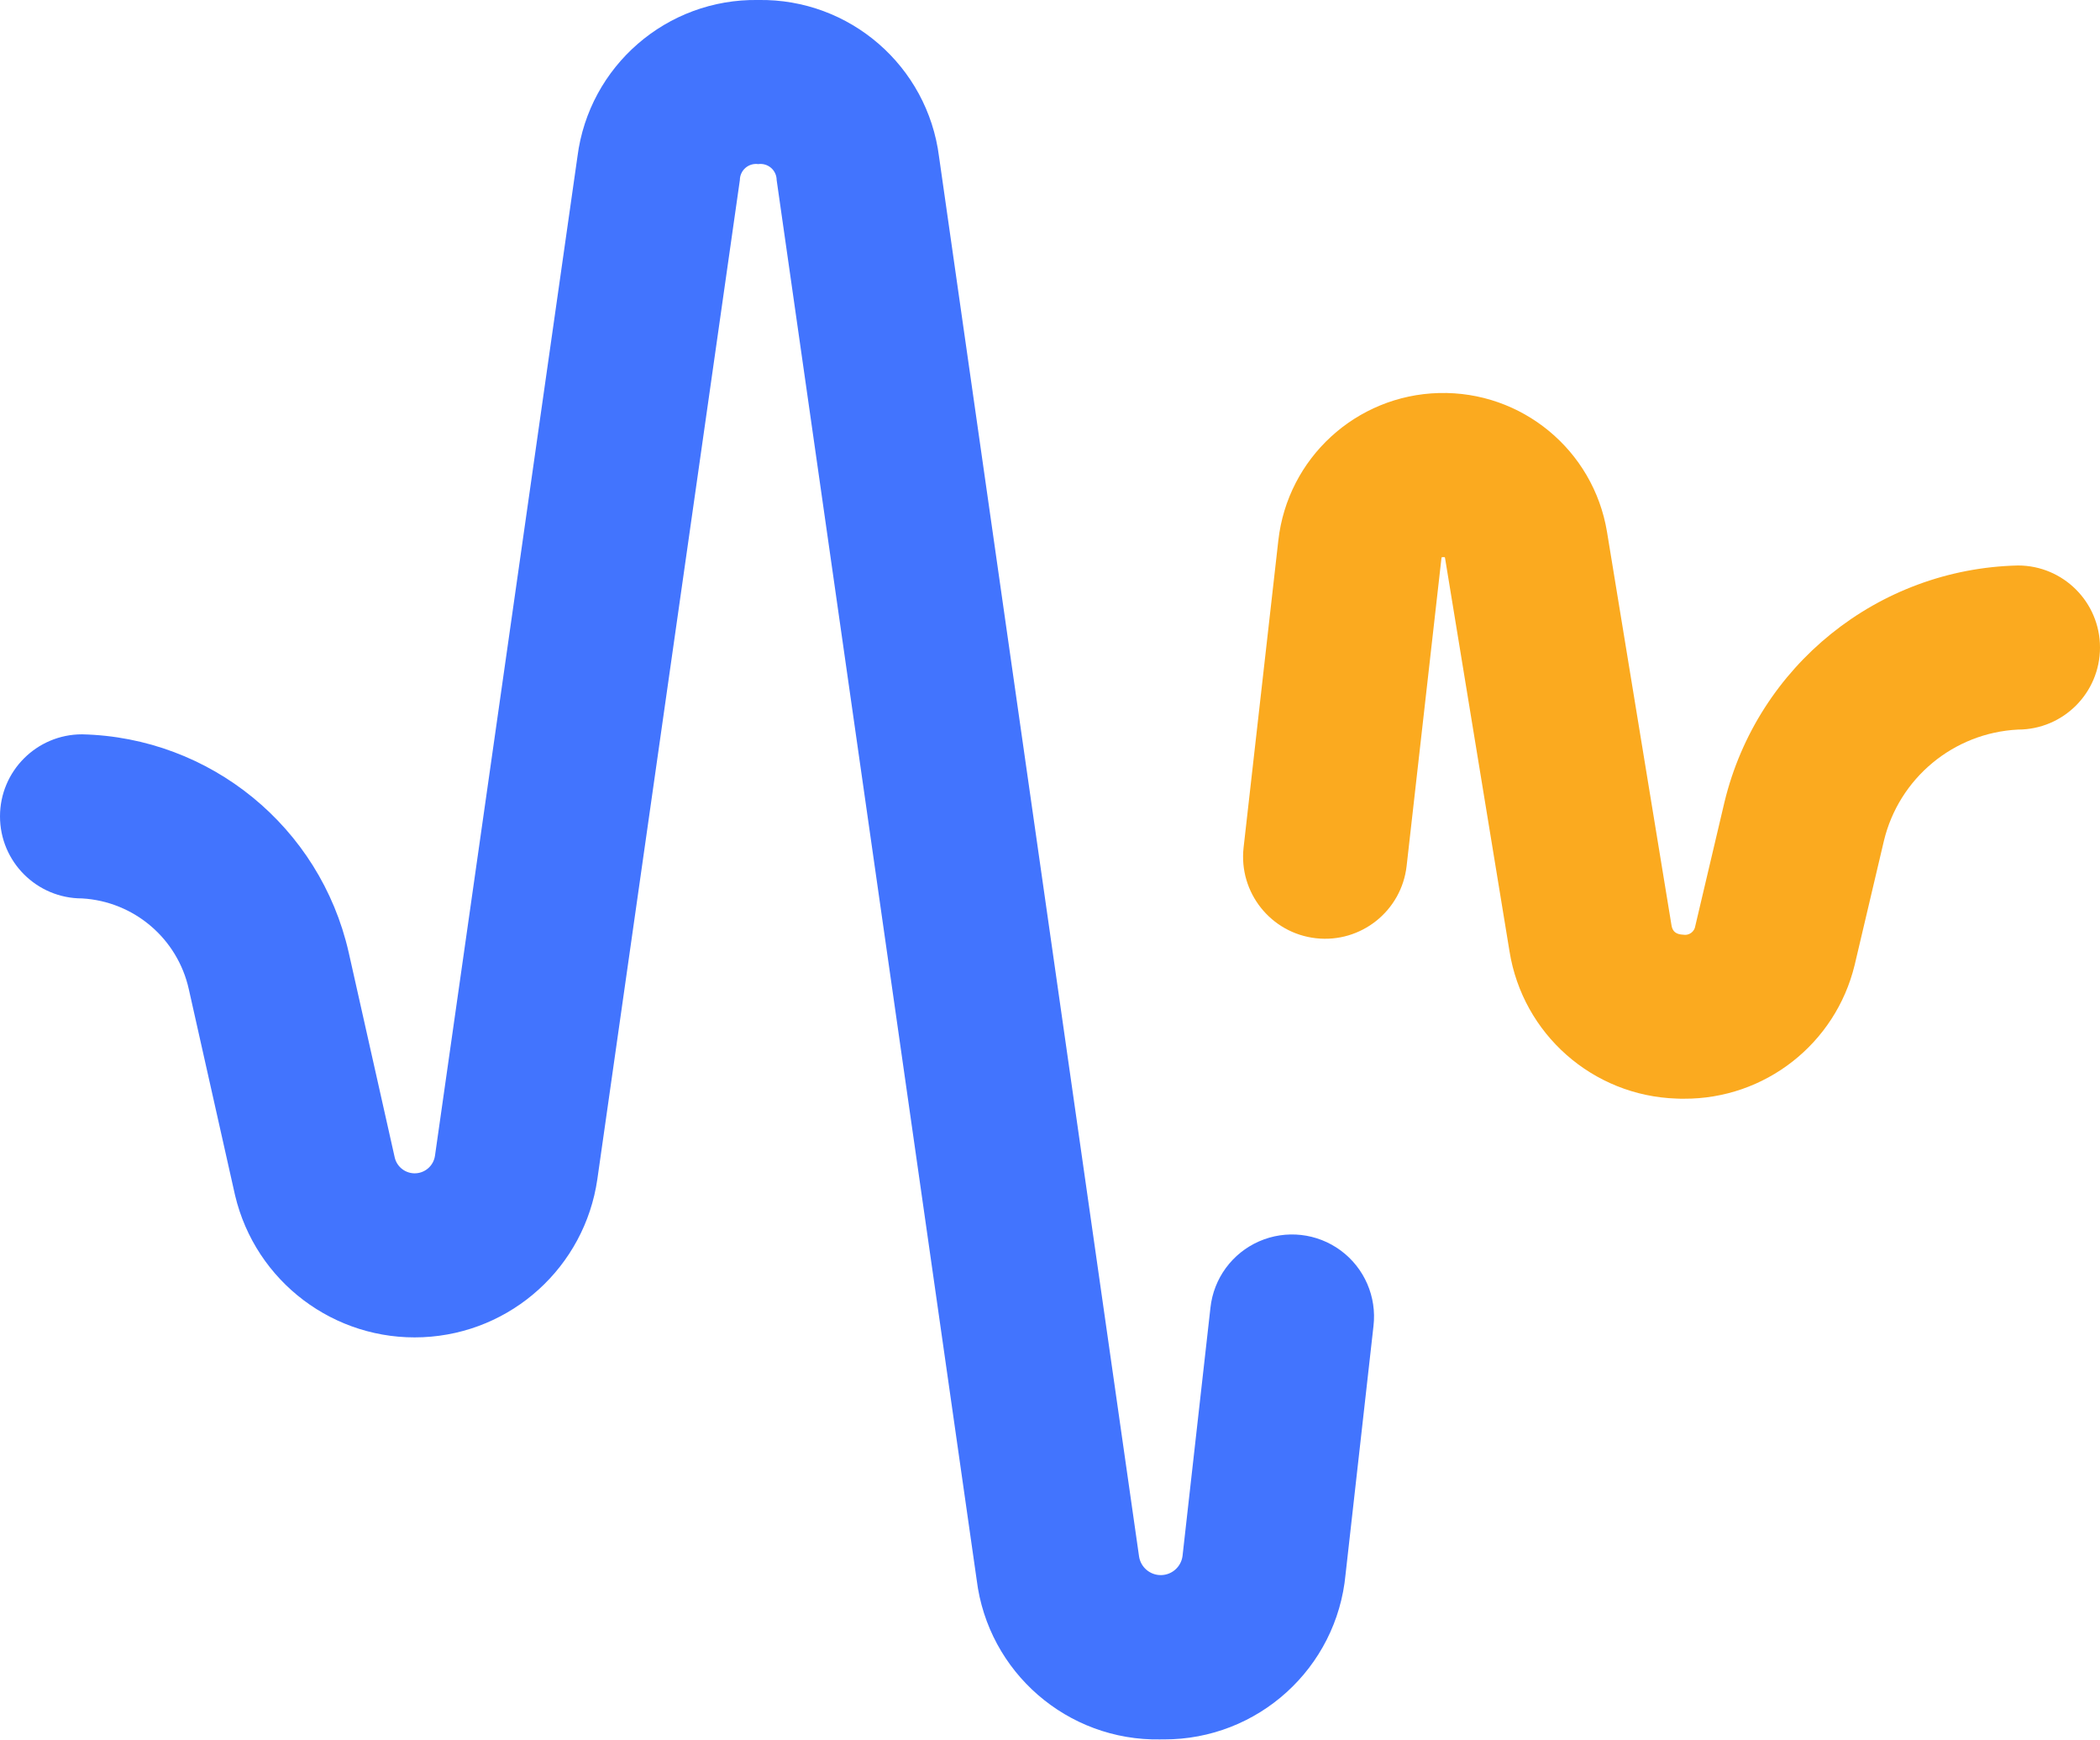
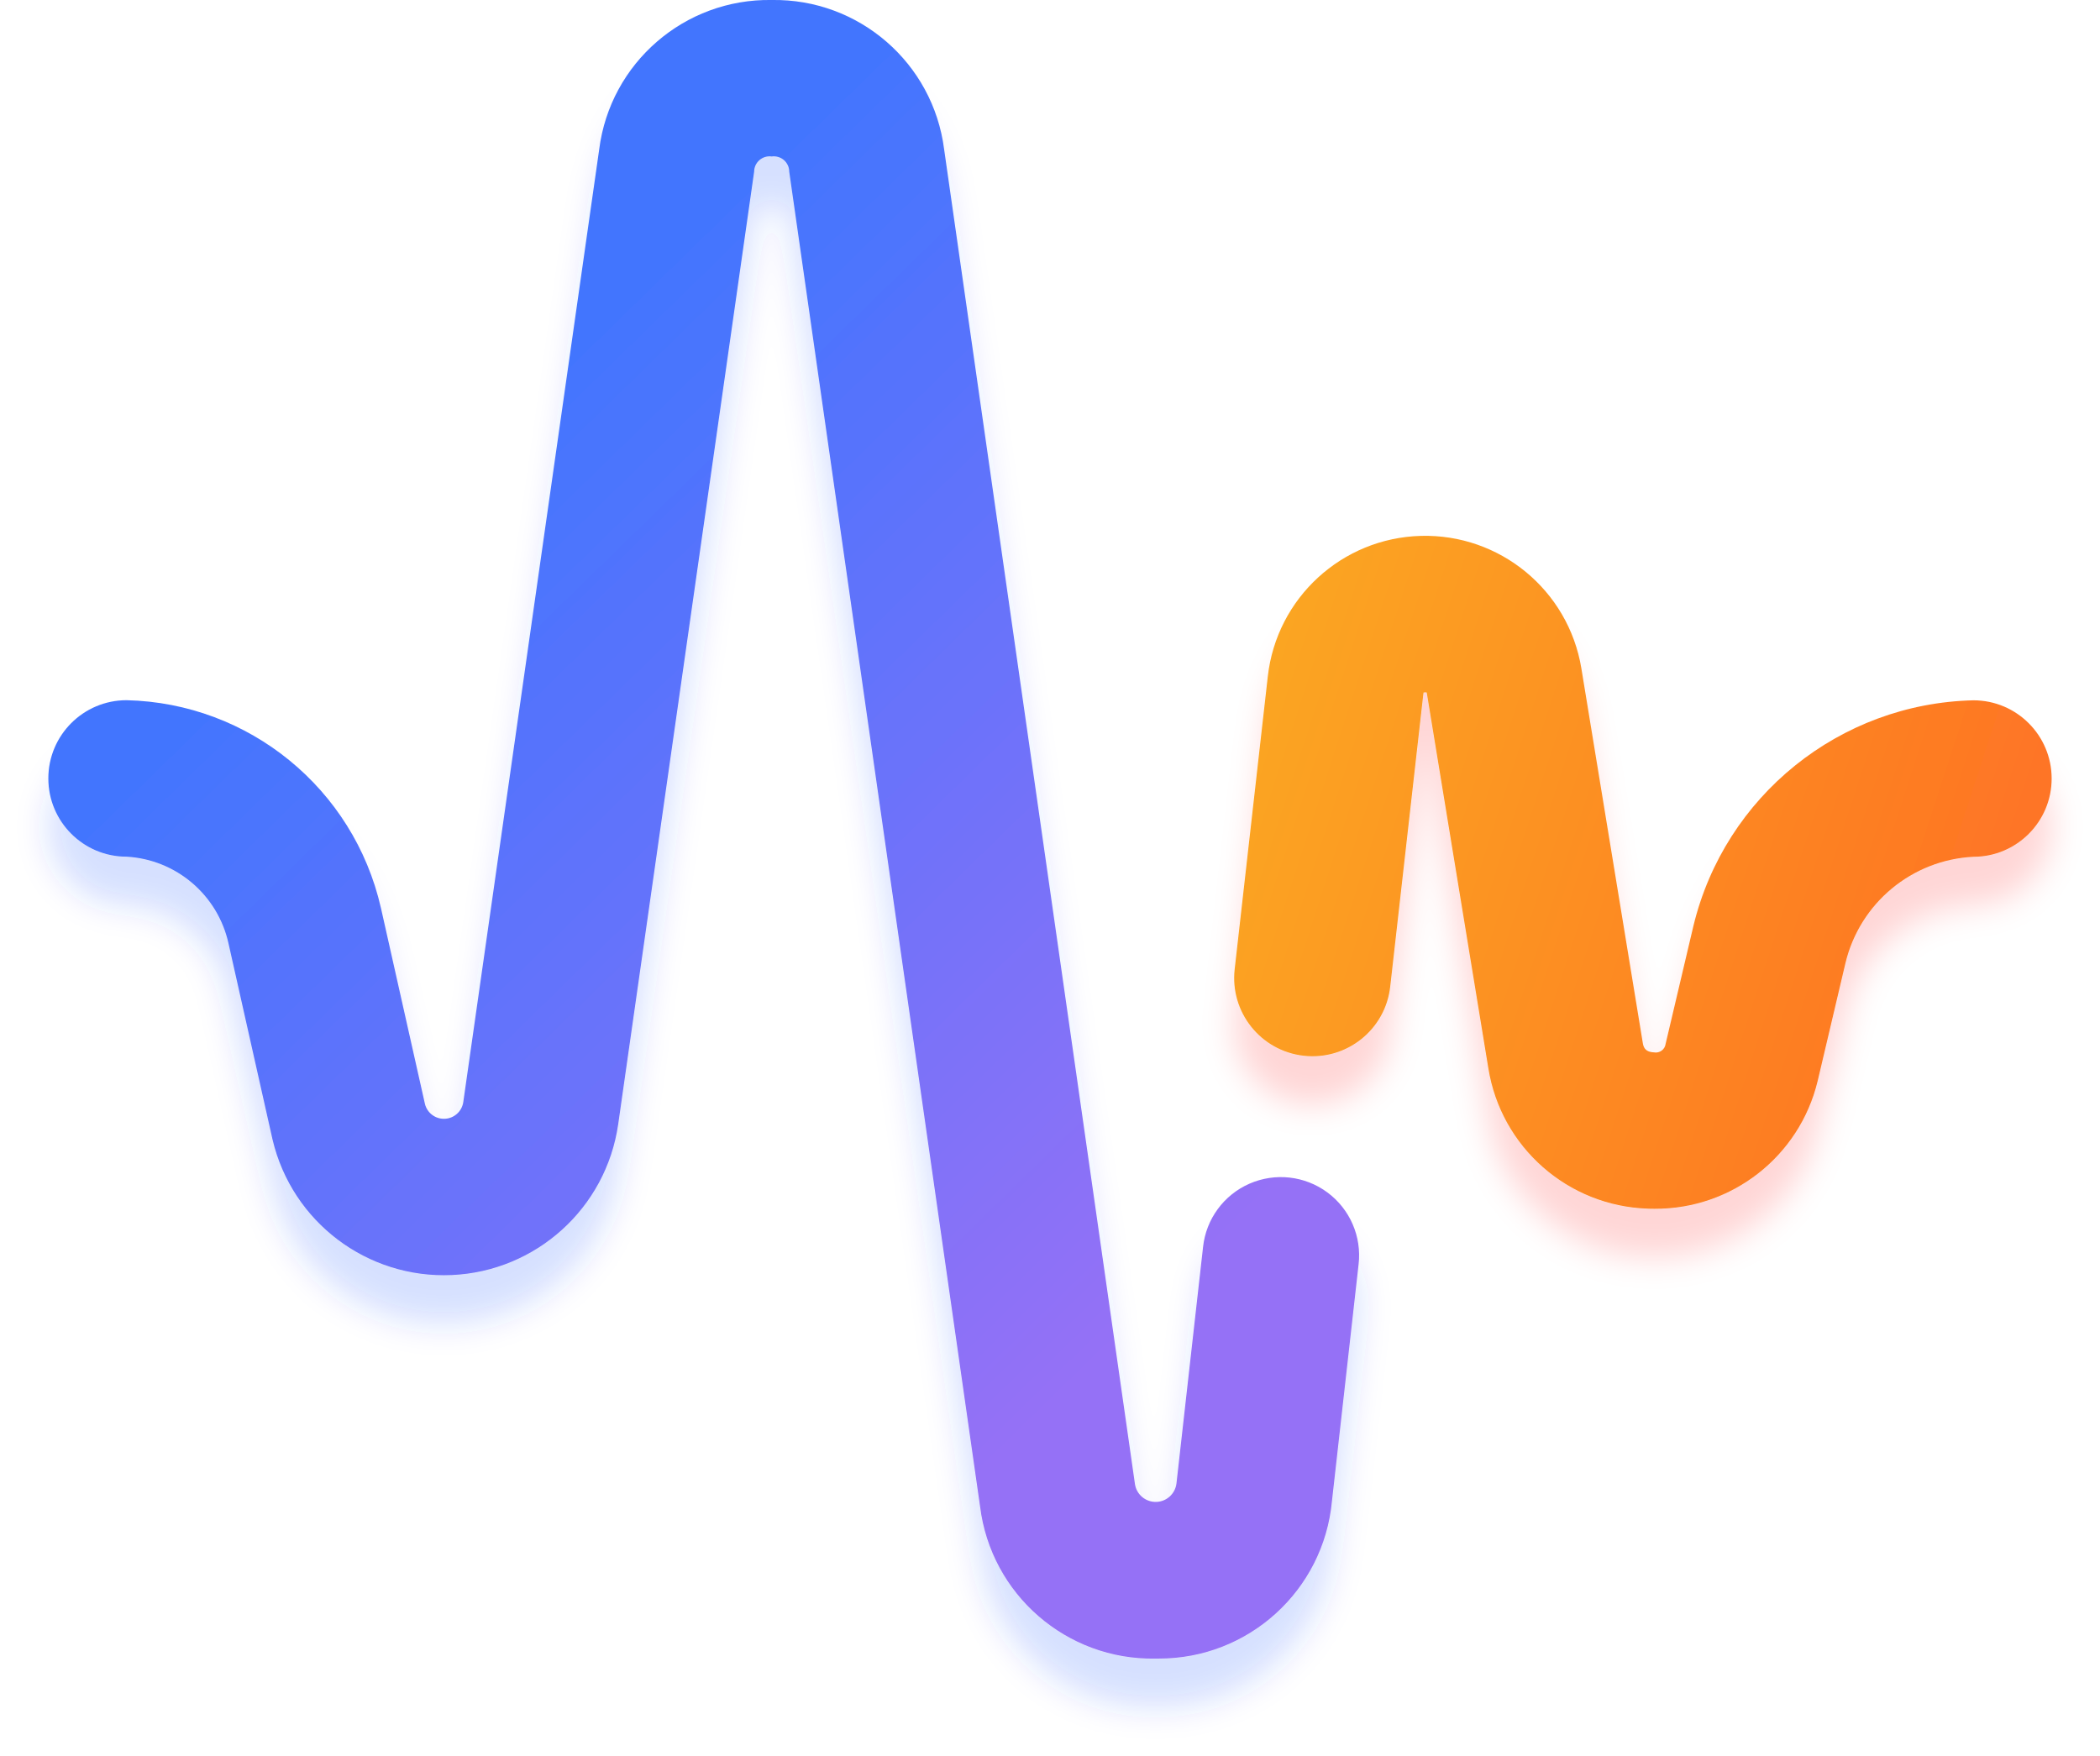
- <svg xmlns="http://www.w3.org/2000/svg" width="124.34" height="102.969" viewBox="0 0 124.34 102.969">
-   <g id="logo" transform="translate(6561.477 -1579.415)">
+ <svg xmlns="http://www.w3.org/2000/svg" width="130.34" height="108.972" viewBox="0 0 130.34 108.972">
+   <defs>
+     <linearGradient id="linear-gradient" x1="0.409" y1="0.198" x2="0.854" y2="0.778" gradientUnits="objectBoundingBox">
+       <stop offset="0" stop-color="#4274fe" />
+       <stop offset="1" stop-color="#9571f6" />
+     </linearGradient>
+     <filter id="Path_3922" x="0" y="0" width="87.354" height="108.972" filterUnits="userSpaceOnUse">
+       <feOffset dy="3" input="SourceAlpha" />
+       <feGaussianBlur stdDeviation="1" result="blur" />
+       <feFlood flood-color="#003cff" flood-opacity="0.161" />
+       <feComposite operator="in" in2="blur" />
+       <feComposite in="SourceGraphic" />
+     </filter>
+     <linearGradient id="linear-gradient-2" x1="-0.16" y1="0.59" x2="1.205" y2="0.953" gradientUnits="objectBoundingBox">
+       <stop offset="0" stop-color="#fbaa1f" />
+       <stop offset="1" stop-color="#ff6227" />
+     </linearGradient>
+     <filter id="Path_3923" x="73.601" y="33.263" width="56.738" height="47.778" filterUnits="userSpaceOnUse">
+       <feOffset dy="3" input="SourceAlpha" />
+       <feGaussianBlur stdDeviation="1" result="blur-2" />
+       <feFlood flood-color="red" flood-opacity="0.161" />
+       <feComposite operator="in" in2="blur-2" />
+       <feComposite in="SourceGraphic" />
+     </filter>
+   </defs>
+   <g id="logo" transform="translate(6564.477 -1579.415)">
    <g id="audio-waves_1_" data-name="audio-waves (1)" transform="translate(-6561.477 1579.415)">
-       <path id="Path_3922" data-name="Path 3922" d="M68.71,146.969a10.767,10.767,0,0,1-10.881-9.446L45.985,54.656a.956.956,0,0,0-1.089-.942h0a.957.957,0,0,0-1.089.943L35.369,113.8a10.928,10.928,0,0,1-21.45.961c0-.019-.009-.037-.013-.056l-2.723-12.13a6.878,6.878,0,0,0-6.326-5.391,4.857,4.857,0,0,1,0-9.714A16.582,16.582,0,0,1,20.641,100.36c0,.019.009.037.013.056l2.724,12.132a1.214,1.214,0,0,0,2.377-.132L34.19,53.273A10.615,10.615,0,0,1,44.894,44H44.9a10.612,10.612,0,0,1,10.7,9.278l11.844,82.867a1.3,1.3,0,0,0,2.574-.042l1.652-14.69a4.857,4.857,0,1,1,9.653,1.086l-1.653,14.694A10.775,10.775,0,0,1,68.9,146.968H68.71Z" transform="translate(0 -44)" fill="#4274fe" />
-       <path id="Path_3923" data-name="Path 3923" d="M329.166,222.753c-.142,0-.285,0-.428-.008a10.357,10.357,0,0,1-9.892-8.719l-3.812-23.252a.759.759,0,0,0-.016-.076.536.536,0,0,0-.192.005c0,.023-.01.053-.014.09l-2.057,18.179a4.857,4.857,0,0,1-9.653-1.092l2.057-18.179a9.827,9.827,0,0,1,19.459-.511l3.812,23.252c.037.221.1.574.689.6a.614.614,0,0,0,.73-.526l1.715-7.279.014-.058a18.315,18.315,0,0,1,17.374-13.992,4.857,4.857,0,1,1,0,9.714,8.612,8.612,0,0,0-7.941,6.6l-1.715,7.278-.014.058A10.35,10.35,0,0,1,329.166,222.753Z" transform="translate(-229.469 -157.712)" fill="#fbaa1f" />
+       <g transform="matrix(1, 0, 0, 1, -3, 0)" filter="url(#Path_3922)">
+         <path id="Path_3922-2" data-name="Path 3922" d="M68.71,146.969a10.767,10.767,0,0,1-10.881-9.446L45.985,54.656a.956.956,0,0,0-1.089-.942h0a.957.957,0,0,0-1.089.943L35.369,113.8a10.928,10.928,0,0,1-21.45.961.283.283,0,0,0-.013-.056l-2.723-12.13a6.878,6.878,0,0,0-6.326-5.391,4.857,4.857,0,1,1,0-9.714,16.582,16.582,0,0,1,15.784,12.89.283.283,0,0,0,.013.056l2.724,12.132a1.214,1.214,0,0,0,2.377-.132L34.19,53.273A10.615,10.615,0,0,1,44.894,44H44.9a10.612,10.612,0,0,1,10.7,9.278l11.844,82.867a1.3,1.3,0,0,0,2.574-.042l1.652-14.69a4.857,4.857,0,1,1,9.653,1.086L79.67,137.193a10.775,10.775,0,0,1-10.77,9.775h-.19Z" transform="translate(3 -44)" fill="url(#linear-gradient)" />
+       </g>
+       <g transform="matrix(1, 0, 0, 1, -3, 0)" filter="url(#Path_3923)">
+         <path id="Path_3923-2" data-name="Path 3923" d="M329.166,222.753c-.142,0-.285,0-.428-.008a10.357,10.357,0,0,1-9.892-8.719l-3.812-23.252a.768.768,0,0,0-.016-.076.536.536,0,0,0-.192.005c0,.023-.01.053-.014.09l-2.057,18.179a4.857,4.857,0,0,1-9.653-1.092l2.057-18.179a9.827,9.827,0,0,1,19.459-.511l3.812,23.252c.037.221.1.574.689.6a.614.614,0,0,0,.73-.526l1.715-7.279.014-.058a18.315,18.315,0,0,1,17.374-13.992,4.857,4.857,0,1,1,0,9.714,8.612,8.612,0,0,0-7.941,6.6l-1.715,7.278-.014.058A10.35,10.35,0,0,1,329.166,222.753Z" transform="translate(-226.47 -147.71)" fill="url(#linear-gradient-2)" />
+       </g>
    </g>
  </g>
</svg>
